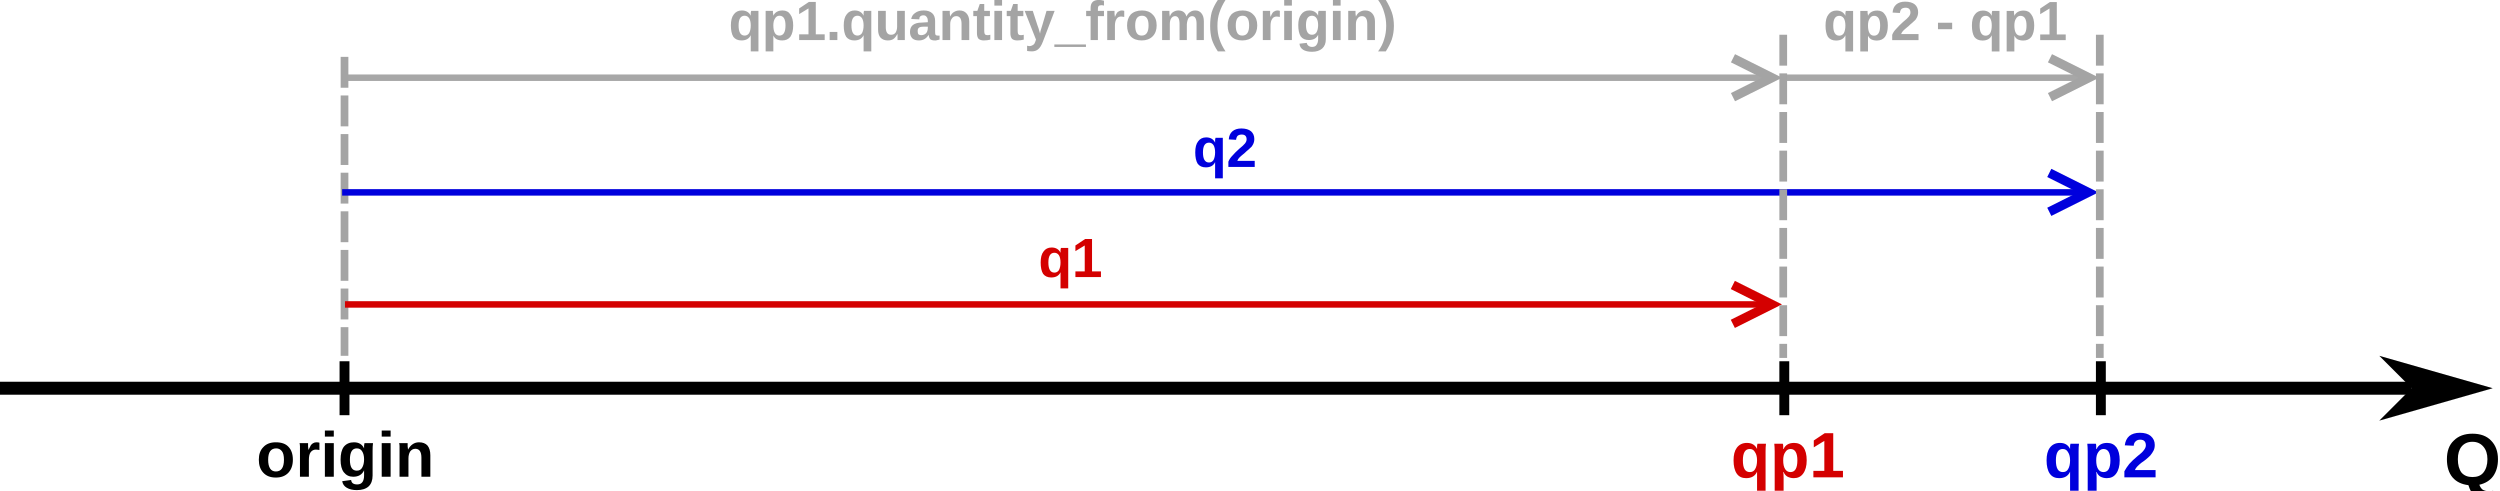
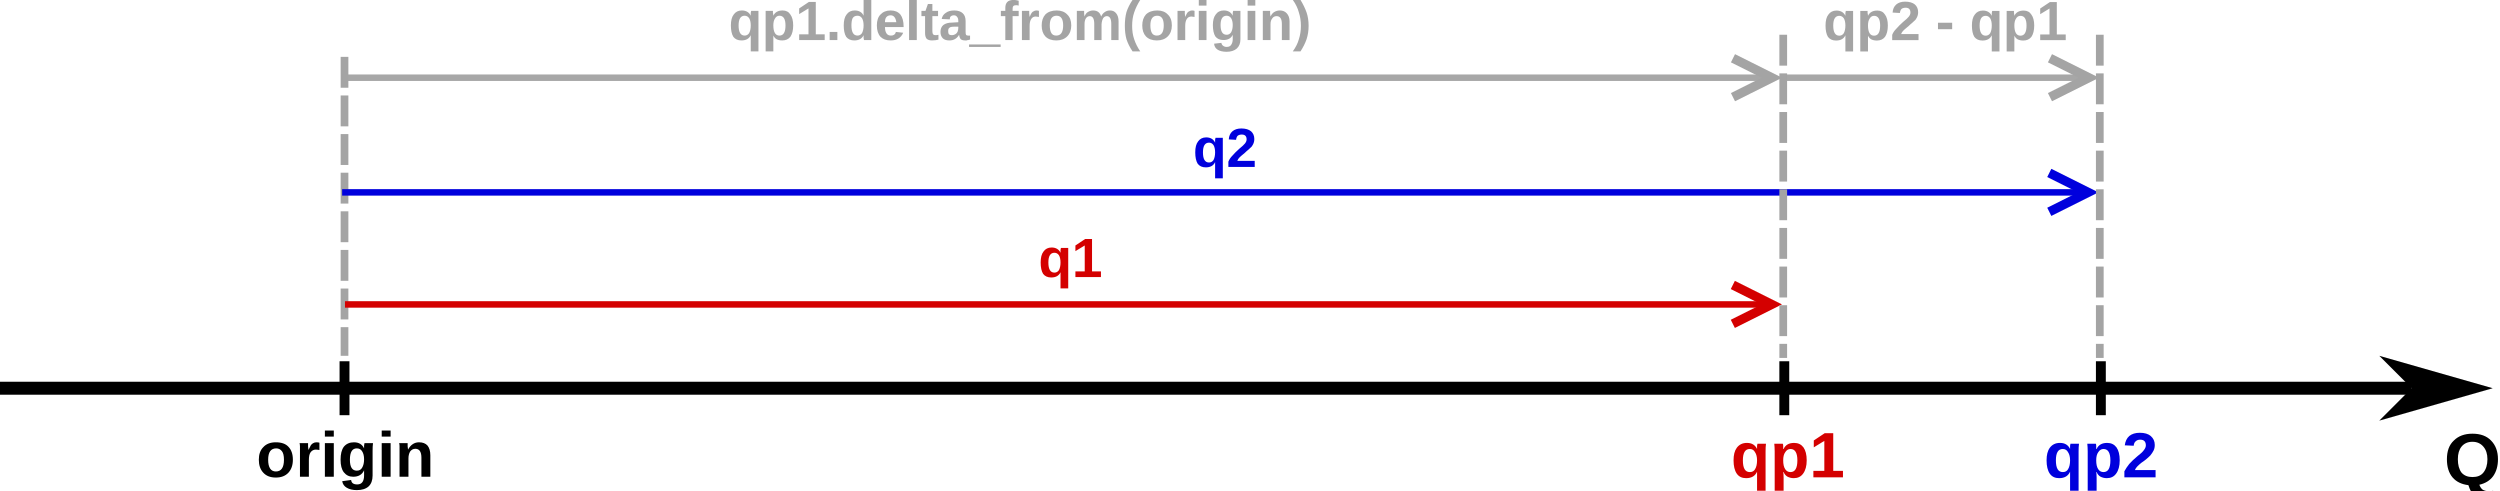
<svg xmlns="http://www.w3.org/2000/svg" width="96.403mm" height="18.905mm" viewBox="0 0 96.403 18.905" version="1.1" id="svg1">
  <defs id="defs1">
    <marker style="overflow:visible" id="DartArrow" refX="0" refY="0" orient="auto-start-reverse" markerWidth="1" markerHeight="1" viewBox="0 0 1 1" preserveAspectRatio="xMidYMid">
      <path style="fill:context-stroke;fill-rule:evenodd;stroke:none" d="M 0,0 5,-5 -12.5,0 5,5 Z" transform="scale(-0.5)" id="path6" />
    </marker>
  </defs>
  <style>
    @media (prefers-color-scheme: dark) {
      [style*="fill:#000000"] { fill: #cccccc !important; }
      [style*="stroke:#000000"] { stroke: #cccccc !important; }
      [style*="fill:#0000dd"], [style*="fill:#0000df"], [style*="fill:#0000e0"] { fill: #5599ff !important; }
      [style*="stroke:#0000e0"], [style*="stroke:#0000e1"] { stroke: #5599ff !important; }
      [style*="fill:#a4a4a4"] { fill: #666666 !important; }
      [style*="stroke:#a4a4a4"] { stroke: #666666 !important; }
    }
  </style>
  <g id="layer1" transform="translate(-25.80424,-30.19058)">
    <path style="fill:#000000;stroke:#000000;stroke-width:0.5;stroke-dasharray:none;marker-end:url(#DartArrow)" d="M 25.804,45.161 H 118.802" id="path1" />
    <path style="fill:#000000;stroke:#000000;stroke-width:0.381;stroke-dasharray:none" d="m 39.089,44.121 v 2.08" id="path2" />
    <path style="fill:#000000;stroke:#a4a4a4;stroke-width:0.298;stroke-dasharray:1.191, 0.298;stroke-dashoffset:0;stroke-opacity:1" d="M 39.089,32.383 V 43.911" id="path2-2" />
    <path style="fill:#000000;stroke:#000000;stroke-width:0.381;stroke-dasharray:none" d="m 94.609,44.121 v 2.08" id="path2-5" />
    <path style="fill:#000000;stroke:#000000;stroke-width:0.381;stroke-dasharray:none" d="m 106.816,44.121 v 2.08" id="path2-5-7" />
    <text xml:space="preserve" style="font-weight:bold;font-size:2.469px;font-family:Arial;-inkscape-font-specification:'Arial Bold';fill:#000000;stroke:#000000;stroke-width:0;stroke-dasharray:none" x="35.693" y="48.576" id="text2">
      <tspan id="tspan2" style="font-size:2.469px;stroke-width:0;stroke-dasharray:none" x="35.693" y="48.576">origin</tspan>
    </text>
    <text xml:space="preserve" style="font-weight:bold;font-size:2.469px;font-family:Arial;-inkscape-font-specification:'Arial Bold';fill:#d40000;fill-opacity:1;stroke:#000000;stroke-width:0;stroke-dasharray:none" x="92.56" y="48.599" id="text2-2">
      <tspan id="tspan2-9" style="font-size:2.469px;fill:#d40000;fill-opacity:1;stroke-width:0;stroke-dasharray:none" x="92.56" y="48.599">qp1</tspan>
    </text>
    <text xml:space="preserve" style="font-weight:bold;font-size:2.117px;font-family:Arial;-inkscape-font-specification:'Arial Bold';fill:#d40000;fill-opacity:1;stroke:#000000;stroke-width:0;stroke-dasharray:none" x="65.84" y="40.874" id="text2-2-7">
      <tspan id="tspan2-9-0" style="font-size:2.117px;fill:#d40000;fill-opacity:1;stroke-width:0;stroke-dasharray:none" x="65.84" y="40.874">q1</tspan>
    </text>
    <text xml:space="preserve" style="font-weight:bold;font-size:2.469px;font-family:Arial;-inkscape-font-specification:'Arial Bold';fill:#0000dd;fill-opacity:1;stroke:#000000;stroke-width:0;stroke-dasharray:none" x="104.629" y="48.599" id="text2-2-2">
      <tspan id="tspan2-9-6" style="font-size:2.469px;fill:#0000dd;fill-opacity:1;stroke-width:0;stroke-dasharray:none" x="104.629" y="48.599">qp2</tspan>
    </text>
    <g id="path3">
      <path style="color:#000000;fill:#0000dd;-inkscape-stroke:none" d="M 39.108,41.929 H 93.999" id="path28" />
      <path style="color:#000000;fill:#d40000;-inkscape-stroke:none" d="m 39.107,41.805 v 0.25 H 94 v -0.25 z" id="path29" />
      <g id="g27">
        <path style="color:#000000;fill:#d40000;-inkscape-stroke:none" d="m 92.703,41.021 -0.158,0.316 1.184,0.592 -1.184,0.592 0.158,0.316 1.816,-0.908 z" id="path27" />
      </g>
    </g>
    <g id="path3-2">
      <path style="color:#000000;fill:#0000dd;-inkscape-stroke:none" d="M 38.997,37.61 H 106.202" id="path22" />
      <path style="color:#000000;fill:#0000dd;-inkscape-stroke:none" d="m 38.998,37.484 v 0.25 h 67.203 v -0.25 z" id="path23" />
      <g id="g21">
        <path style="color:#000000;fill:#0000dd;-inkscape-stroke:none" d="m 104.906,36.701 -0.158,0.316 1.184,0.592 -1.184,0.592 0.158,0.316 1.816,-0.908 z" id="path21" />
      </g>
    </g>
    <text xml:space="preserve" style="font-weight:bold;font-size:2.117px;font-family:Arial;-inkscape-font-specification:'Arial Bold';fill:#0000dd;fill-opacity:1;stroke:#000000;stroke-width:0;stroke-dasharray:none" x="71.801" y="36.626" id="text2-2-2-5">
      <tspan id="tspan2-9-6-2" style="font-size:2.117px;fill:#0000dd;fill-opacity:1;stroke-width:0;stroke-dasharray:none" x="71.801" y="36.626">q2</tspan>
    </text>
    <path style="fill:#000000;stroke:#a4a4a4;stroke-width:0.298;stroke-dasharray:1.192, 0.298;stroke-dashoffset:0;stroke-opacity:1" d="M 106.775,31.53 V 43.993" id="path2-2-1-0-3" />
    <path style="fill:#000000;stroke:#a4a4a4;stroke-width:0.298;stroke-dasharray:1.192, 0.298;stroke-dashoffset:0;stroke-opacity:1" d="M 94.568,31.53 V 43.993" id="path2-2-1-0-0-3" />
    <text xml:space="preserve" style="font-weight:bold;font-size:2.117px;font-family:Arial;-inkscape-font-specification:'Arial Bold';mix-blend-mode:normal;fill:#a4a4a4;fill-opacity:1;stroke:#000000;stroke-width:0;stroke-dasharray:none" x="96.105" y="31.736" id="text2-2-7-49-5-3">
      <tspan id="tspan2-9-0-96-4-1" style="font-size:2.117px;fill:#a4a4a4;fill-opacity:1;stroke-width:0;stroke-dasharray:none" x="96.105" y="31.736">qp2 - qp1</tspan>
    </text>
    <g id="path8-0-9-8">
      <path style="color:#000000;fill:#a4a4a4;fill-opacity:0.961;-inkscape-stroke:none" d="M 94.677,33.187 H 106.227" id="path25" />
      <path style="color:#000000;fill:#a4a4a4;fill-opacity:0.961;-inkscape-stroke:none" d="m 94.678,33.062 v 0.25 h 11.549 v -0.25 z" id="path26" />
      <g id="g24">
        <path style="color:#000000;fill:#a4a4a4;-inkscape-stroke:none" d="m 104.932,32.279 -0.158,0.316 1.184,0.592 -1.184,0.592 0.158,0.316 1.816,-0.908 z" id="path24" />
      </g>
    </g>
    <text xml:space="preserve" style="font-weight:bold;font-size:2.822px;font-family:Arial;-inkscape-font-specification:'Arial Bold';fill:#000000;stroke:#000000;stroke-width:0" x="120.049" y="48.881" id="text1-1">
      <tspan id="tspan1-0" style="font-size:2.822px;stroke-width:0" x="120.049" y="48.881">Q</tspan>
    </text>
    <text xml:space="preserve" style="font-weight:bold;font-size:2.117px;font-family:Arial;-inkscape-font-specification:'Arial Bold';mix-blend-mode:normal;fill:#a4a4a4;fill-opacity:1;stroke:#000000;stroke-width:0;stroke-dasharray:none" x="53.893" y="31.732" id="text2-2-7-49-5-3-2-6-2-8">
-       <tspan id="tspan2-9-0-96-4-1-8-8-1-5" style="font-size:2.117px;fill:#a4a4a4;fill-opacity:1;stroke-width:0;stroke-dasharray:none" x="53.893" y="31.732">qp1.quantity_from(origin)</tspan>
+       <tspan id="tspan2-9-0-96-4-1-8-8-1-5" style="font-size:2.117px;fill:#a4a4a4;fill-opacity:1;stroke-width:0;stroke-dasharray:none" x="53.893" y="31.732">qp1.delta_from(origin)</tspan>
    </text>
    <g id="path8-0-9-8-0-0-0-5" transform="translate(-0.1113944,-65.88477)">
      <path style="color:#000000;fill:#a4a4a4;fill-opacity:0.961;-inkscape-stroke:none" d="M 39.108,99.072 H 94.116" id="path56-0-5" />
      <path style="color:#000000;fill:#a4a4a4;fill-opacity:0.961;-inkscape-stroke:none" d="m 39.107,98.947 v 0.25 h 55.008 v -0.25 z" id="path57-8-2" />
      <g id="g55-4-6">
        <path style="color:#000000;fill:#a4a4a4;-inkscape-stroke:none" d="m 92.82,98.164 -0.158,0.316 1.184,0.592 -1.184,0.592 0.158,0.316 1.816,-0.908 z" id="path55-9-4" />
      </g>
    </g>
  </g>
</svg>
